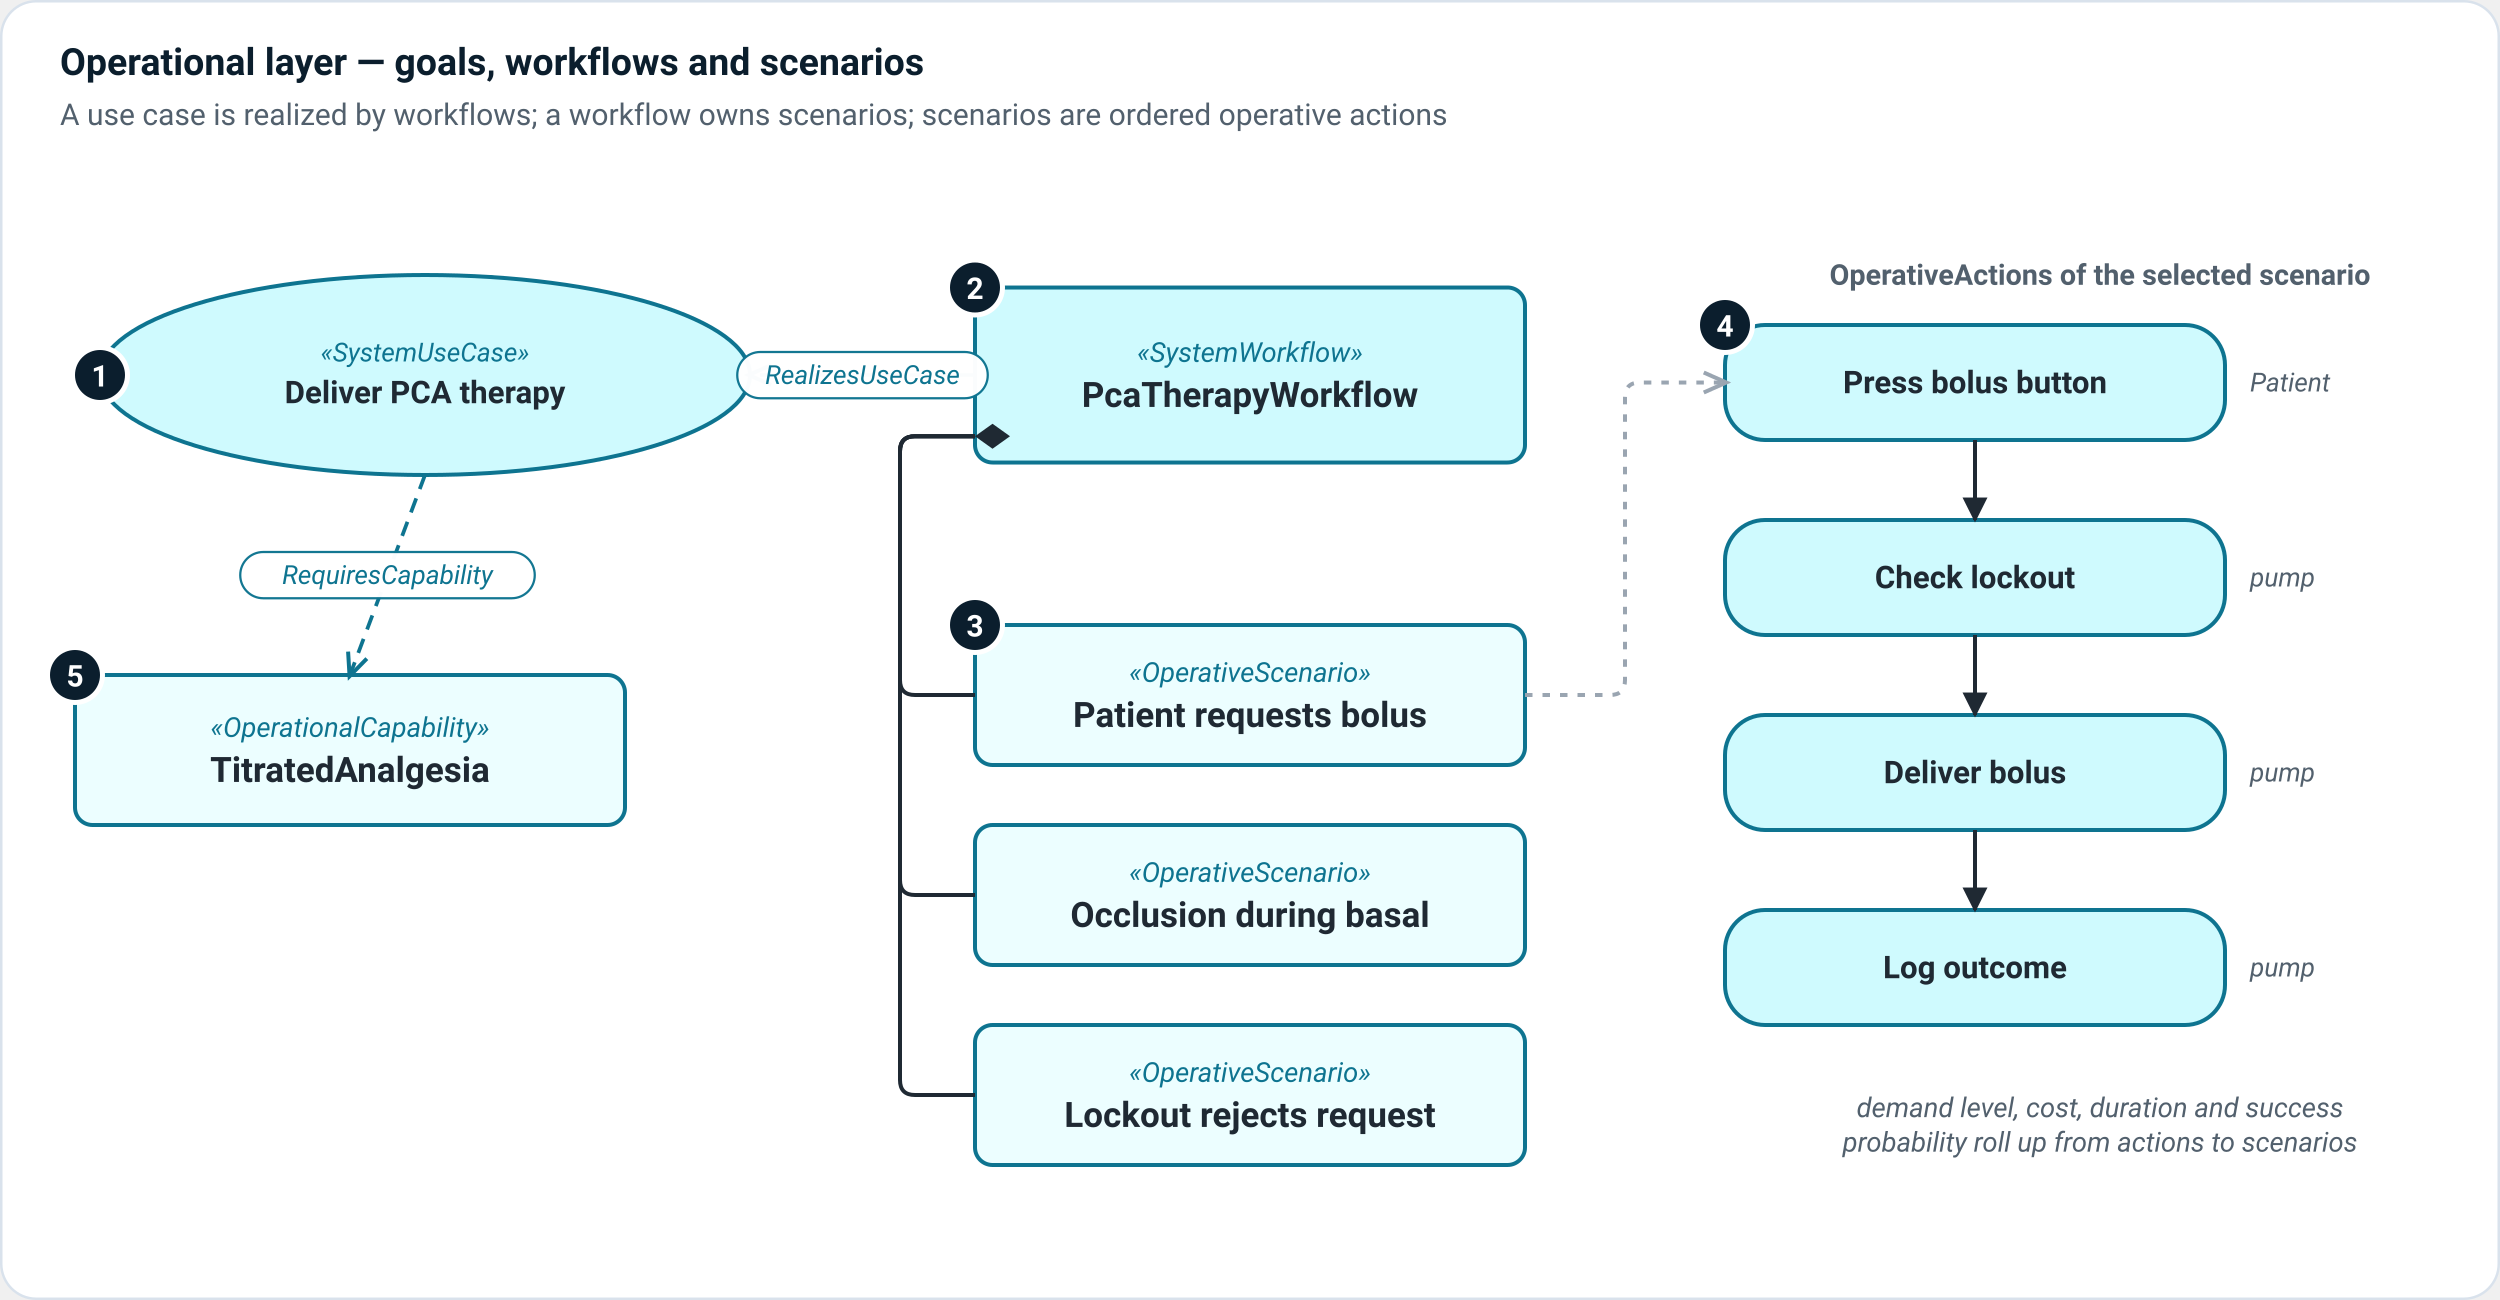
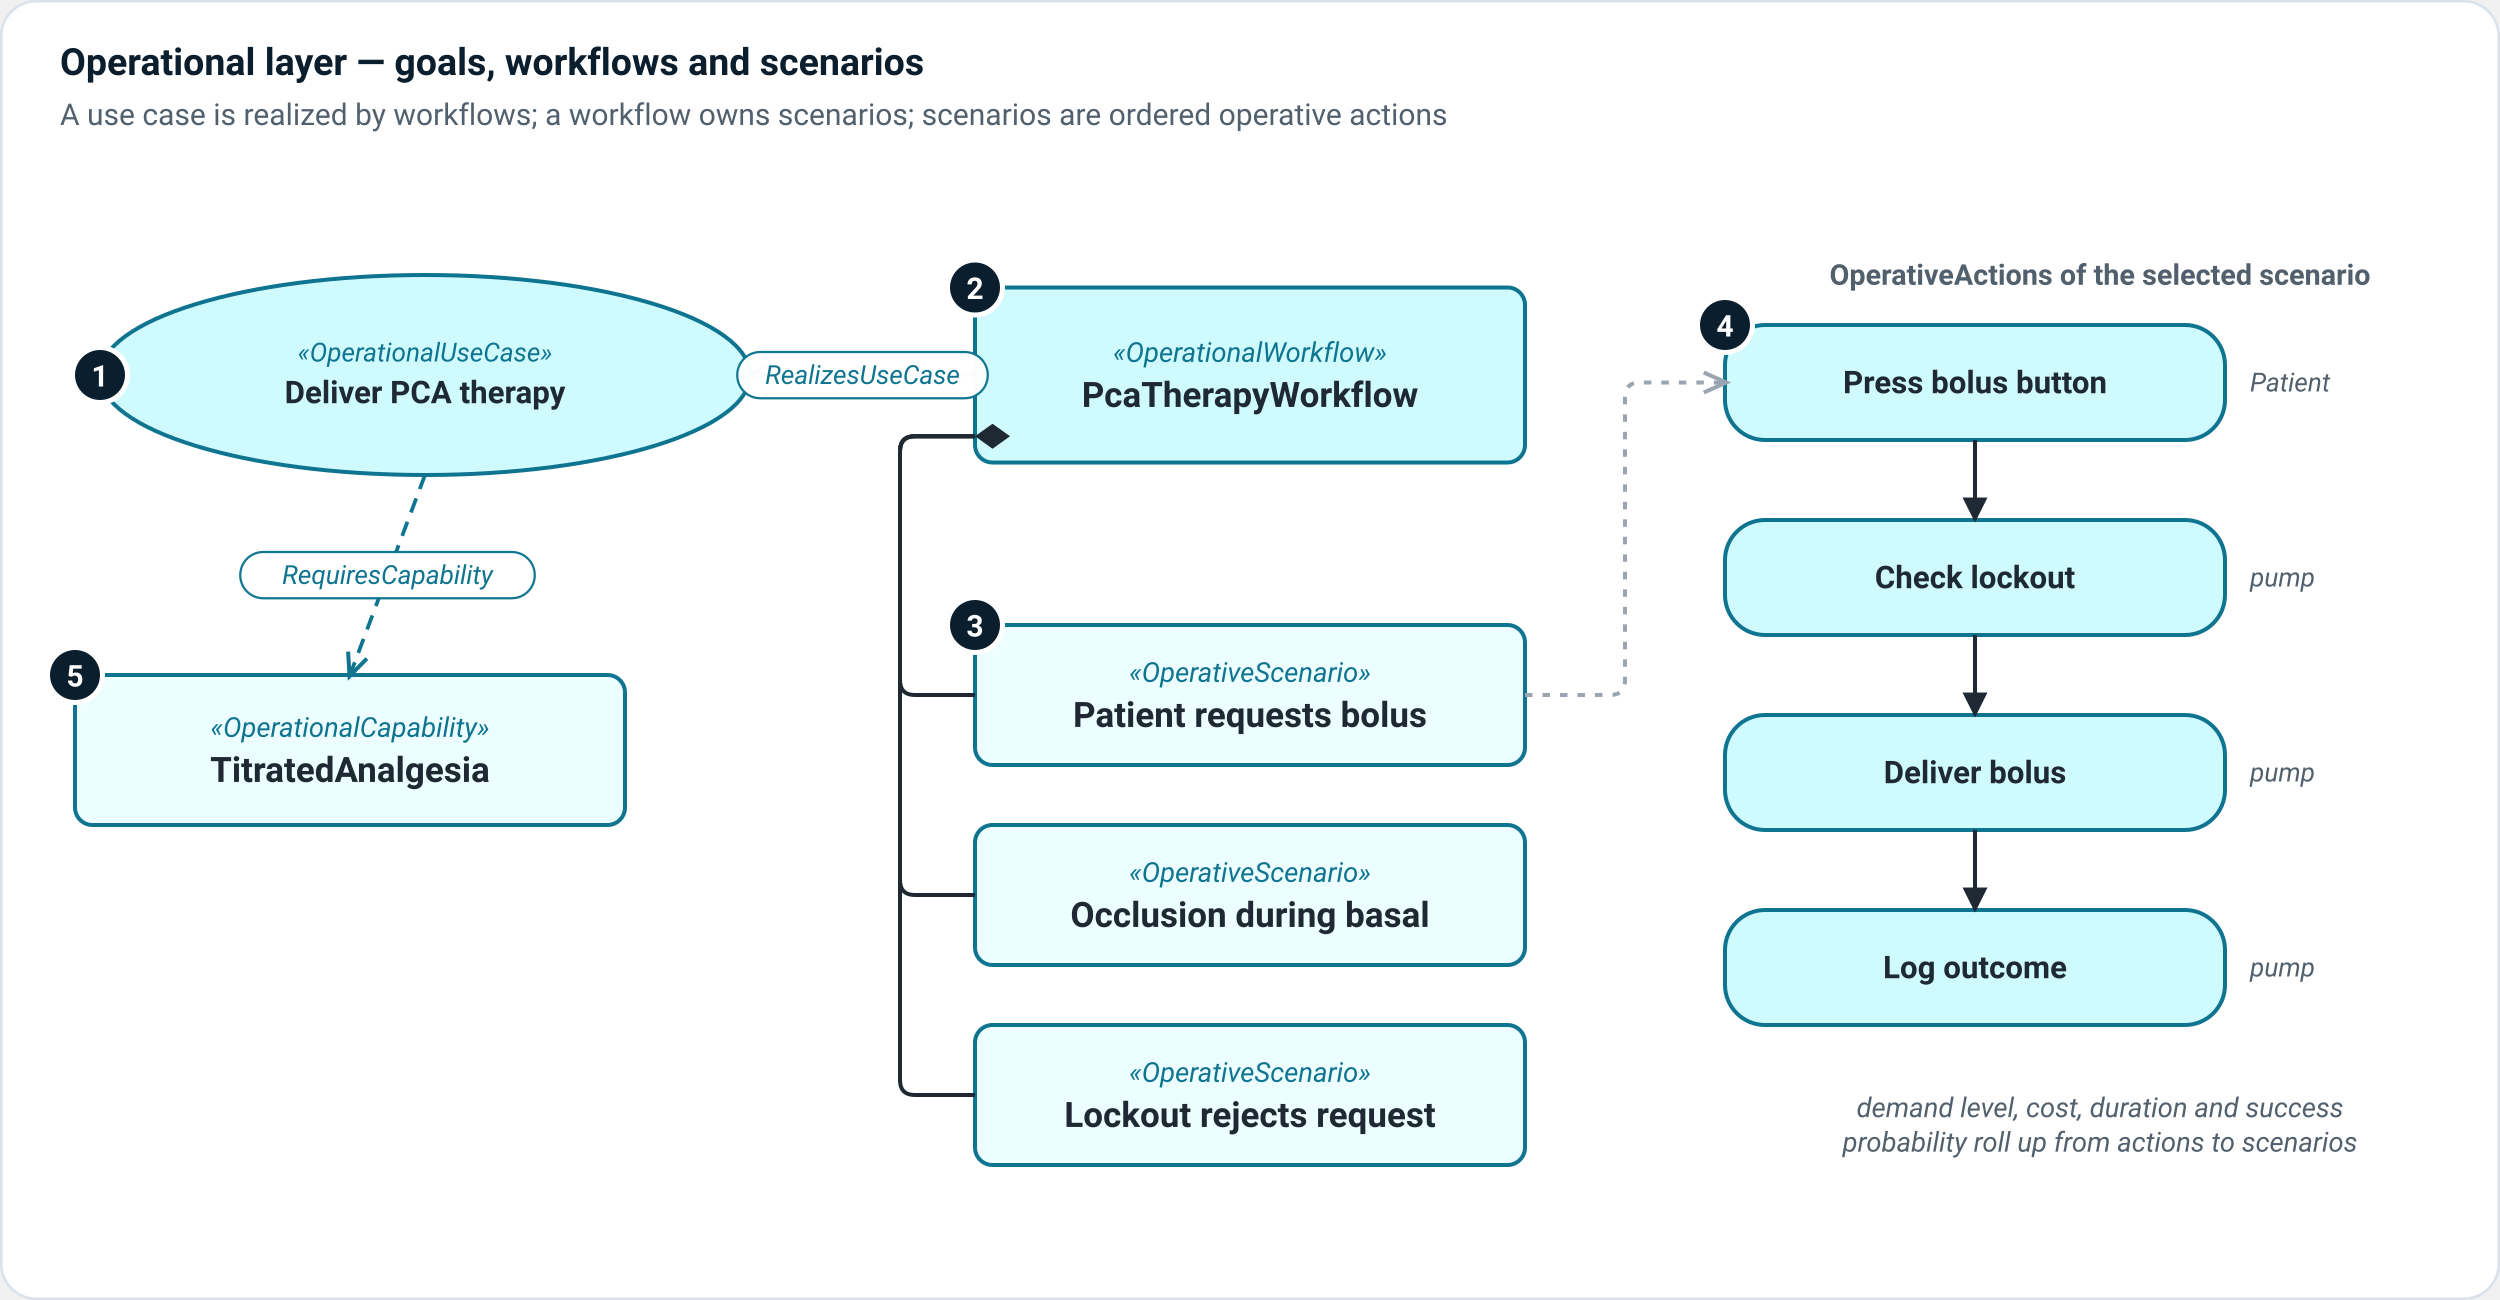
<svg xmlns="http://www.w3.org/2000/svg" viewBox="0 0 1000 520" width="1000" height="520" role="img" aria-label="Operational layer — goals, workflows and scenarios">
  <defs>
    <marker id="m-open-0e7490" viewBox="0 0 12 12" refX="9.5" refY="5" markerWidth="12" markerHeight="12" markerUnits="userSpaceOnUse" orient="auto-start-reverse">
      <path d="M1,1 L10,5 L1,9" fill="none" stroke="#0e7490" stroke-width="1.6" />
    </marker>
    <marker id="m-diamond-1f2933" viewBox="0 0 14 14" refX="0" refY="5" markerWidth="14" markerHeight="14" markerUnits="userSpaceOnUse" orient="auto-start-reverse">
      <path d="M0,5 L7,0 L14,5 L7,10 z" fill="#1f2933" />
    </marker>
    <marker id="m-arrow-1f2933" viewBox="0 0 12 12" refX="9" refY="5" markerWidth="12" markerHeight="12" markerUnits="userSpaceOnUse" orient="auto-start-reverse">
      <path d="M0,0 L10,5 L0,10 z" fill="#1f2933" />
    </marker>
    <marker id="m-open-9aa5b1" viewBox="0 0 12 12" refX="9.5" refY="5" markerWidth="12" markerHeight="12" markerUnits="userSpaceOnUse" orient="auto-start-reverse">
      <path d="M1,1 L10,5 L1,9" fill="none" stroke="#9aa5b1" stroke-width="1.6" />
    </marker>
  </defs>
  <rect x="0.5" y="0.5" width="999" height="519" rx="14" fill="#ffffff" stroke="#d9e2ec" />
  <text x="24" y="30" font-family="ui-sans-serif, system-ui, -apple-system, 'Segoe UI', Roboto, Helvetica, Arial, sans-serif" font-size="15" font-weight="700" fill="#0B1E2D">Operational layer — goals, workflows and scenarios</text>
  <text x="24" y="50" font-family="ui-sans-serif, system-ui, -apple-system, 'Segoe UI', Roboto, Helvetica, Arial, sans-serif" font-size="12" fill="#52606d">A use case is realized by workflows; a workflow owns scenarios; scenarios are ordered operative actions</text>
  <ellipse cx="170" cy="150" rx="130" ry="40" fill="#cffafe" stroke="#0e7490" stroke-width="1.6" />
-   <text x="170.0" y="141.0" font-family="ui-sans-serif, system-ui, -apple-system, 'Segoe UI', Roboto, Helvetica, Arial, sans-serif" font-size="10.5" font-weight="400" fill="#0e7490" text-anchor="middle" dominant-baseline="central" font-style="italic">«SystemUseCase»</text>
+   <text x="170.0" y="141.0" font-family="ui-sans-serif, system-ui, -apple-system, 'Segoe UI', Roboto, Helvetica, Arial, sans-serif" font-size="10.5" font-weight="400" fill="#0e7490" text-anchor="middle" dominant-baseline="central" font-style="italic">«OperationalUseCase»</text>
  <text x="170.0" y="157.0" font-family="ui-sans-serif, system-ui, -apple-system, 'Segoe UI', Roboto, Helvetica, Arial, sans-serif" font-size="12.5" font-weight="600" fill="#1f2933" text-anchor="middle" dominant-baseline="central">Deliver PCA therapy</text>
  <rect x="30.0" y="270.0" width="220.0" height="60.0" rx="7" fill="#ecfeff" stroke="#0e7490" stroke-width="1.6" />
  <text x="140.0" y="291.0" font-family="ui-sans-serif, system-ui, -apple-system, 'Segoe UI', Roboto, Helvetica, Arial, sans-serif" font-size="11" font-weight="400" fill="#0e7490" text-anchor="middle" dominant-baseline="central" font-style="italic">«OperationalCapability»</text>
  <text x="140.0" y="308.0" font-family="ui-sans-serif, system-ui, -apple-system, 'Segoe UI', Roboto, Helvetica, Arial, sans-serif" font-size="14" font-weight="700" fill="#1f2933" text-anchor="middle" dominant-baseline="central">TitratedAnalgesia</text>
  <rect x="390.0" y="115.0" width="220.0" height="70.0" rx="7" fill="#cffafe" stroke="#0e7490" stroke-width="1.6" />
-   <text x="500.0" y="141.0" font-family="ui-sans-serif, system-ui, -apple-system, 'Segoe UI', Roboto, Helvetica, Arial, sans-serif" font-size="11" font-weight="400" fill="#0e7490" text-anchor="middle" dominant-baseline="central" font-style="italic">«SystemWorkflow»</text>
+   <text x="500.0" y="141.0" font-family="ui-sans-serif, system-ui, -apple-system, 'Segoe UI', Roboto, Helvetica, Arial, sans-serif" font-size="11" font-weight="400" fill="#0e7490" text-anchor="middle" dominant-baseline="central" font-style="italic">«OperationalWorkflow»</text>
  <text x="500.0" y="158.0" font-family="ui-sans-serif, system-ui, -apple-system, 'Segoe UI', Roboto, Helvetica, Arial, sans-serif" font-size="14" font-weight="700" fill="#1f2933" text-anchor="middle" dominant-baseline="central">PcaTherapyWorkflow</text>
  <rect x="390.0" y="250.0" width="220.0" height="56.0" rx="7" fill="#ecfeff" stroke="#0e7490" stroke-width="1.6" />
  <text x="500.0" y="269.0" font-family="ui-sans-serif, system-ui, -apple-system, 'Segoe UI', Roboto, Helvetica, Arial, sans-serif" font-size="11" font-weight="400" fill="#0e7490" text-anchor="middle" dominant-baseline="central" font-style="italic">«OperativeScenario»</text>
  <text x="500.0" y="286.0" font-family="ui-sans-serif, system-ui, -apple-system, 'Segoe UI', Roboto, Helvetica, Arial, sans-serif" font-size="14" font-weight="700" fill="#1f2933" text-anchor="middle" dominant-baseline="central">Patient requests bolus</text>
  <rect x="390.0" y="330.0" width="220.0" height="56.0" rx="7" fill="#ecfeff" stroke="#0e7490" stroke-width="1.6" />
  <text x="500.0" y="349.0" font-family="ui-sans-serif, system-ui, -apple-system, 'Segoe UI', Roboto, Helvetica, Arial, sans-serif" font-size="11" font-weight="400" fill="#0e7490" text-anchor="middle" dominant-baseline="central" font-style="italic">«OperativeScenario»</text>
  <text x="500.0" y="366.0" font-family="ui-sans-serif, system-ui, -apple-system, 'Segoe UI', Roboto, Helvetica, Arial, sans-serif" font-size="14" font-weight="700" fill="#1f2933" text-anchor="middle" dominant-baseline="central">Occlusion during basal</text>
  <rect x="390.0" y="410.0" width="220.0" height="56.0" rx="7" fill="#ecfeff" stroke="#0e7490" stroke-width="1.6" />
  <text x="500.0" y="429.0" font-family="ui-sans-serif, system-ui, -apple-system, 'Segoe UI', Roboto, Helvetica, Arial, sans-serif" font-size="11" font-weight="400" fill="#0e7490" text-anchor="middle" dominant-baseline="central" font-style="italic">«OperativeScenario»</text>
  <text x="500.0" y="446.0" font-family="ui-sans-serif, system-ui, -apple-system, 'Segoe UI', Roboto, Helvetica, Arial, sans-serif" font-size="14" font-weight="700" fill="#1f2933" text-anchor="middle" dominant-baseline="central">Lockout rejects request</text>
  <path d="M390.0,150.0 L300.0,150.0" fill="none" stroke="#0e7490" stroke-width="1.5" stroke-linejoin="round" stroke-dasharray="6 4" marker-end="url(#m-open-0e7490)" />
  <rect x="294.9" y="140.8" width="100.2" height="18.5" rx="9.2" fill="#ffffff" stroke="#0e7490" stroke-width="0.9" opacity="0.98" />
  <text x="345.0" y="150.0" font-family="ui-sans-serif, system-ui, -apple-system, 'Segoe UI', Roboto, Helvetica, Arial, sans-serif" font-size="10.5" font-weight="400" fill="#0e7490" text-anchor="middle" dominant-baseline="central" font-style="italic">RealizesUseCase</text>
  <path d="M170.0,190.0 L140.0,270.0" fill="none" stroke="#0e7490" stroke-width="1.5" stroke-linejoin="round" stroke-dasharray="6 4" marker-end="url(#m-open-0e7490)" />
  <rect x="96.1" y="220.8" width="117.8" height="18.5" rx="9.2" fill="#ffffff" stroke="#0e7490" stroke-width="0.9" opacity="0.98" />
  <text x="155.0" y="230.0" font-family="ui-sans-serif, system-ui, -apple-system, 'Segoe UI', Roboto, Helvetica, Arial, sans-serif" font-size="10.5" font-weight="400" fill="#0e7490" text-anchor="middle" dominant-baseline="central" font-style="italic">RequiresCapability</text>
  <path d="M390.0,174.5 L366.0,174.5 Q360.0,174.5 360.0,180.5 L360.0,272.0 Q360.0,278.0 366.0,278.0 L390.0,278.0" fill="none" stroke="#1f2933" stroke-width="1.6" stroke-linejoin="round" marker-start="url(#m-diamond-1f2933)" />
  <path d="M390.0,174.5 L366.0,174.5 Q360.0,174.5 360.0,180.5 L360.0,352.0 Q360.0,358.0 366.0,358.0 L390.0,358.0" fill="none" stroke="#1f2933" stroke-width="1.6" stroke-linejoin="round" />
  <path d="M390.0,174.5 L366.0,174.5 Q360.0,174.5 360.0,180.5 L360.0,432.0 Q360.0,438.0 366.0,438.0 L390.0,438.0" fill="none" stroke="#1f2933" stroke-width="1.6" stroke-linejoin="round" />
  <text x="840.0" y="110.0" font-family="ui-sans-serif, system-ui, -apple-system, 'Segoe UI', Roboto, Helvetica, Arial, sans-serif" font-size="11.5" font-weight="600" fill="#52606d" text-anchor="middle" dominant-baseline="central">OperativeActions of the selected scenario</text>
  <rect x="690.0" y="130.0" width="200.0" height="46.0" rx="16" fill="#cffafe" stroke="#0e7490" stroke-width="1.6" />
  <text x="790.0" y="153.0" font-family="ui-sans-serif, system-ui, -apple-system, 'Segoe UI', Roboto, Helvetica, Arial, sans-serif" font-size="12.5" font-weight="600" fill="#1f2933" text-anchor="middle" dominant-baseline="central">Press bolus button</text>
  <text x="900.0" y="153.0" font-family="ui-sans-serif, system-ui, -apple-system, 'Segoe UI', Roboto, Helvetica, Arial, sans-serif" font-size="10.5" font-weight="400" fill="#52606d" text-anchor="start" dominant-baseline="central" font-style="italic">Patient</text>
  <rect x="690.0" y="208.0" width="200.0" height="46.0" rx="16" fill="#cffafe" stroke="#0e7490" stroke-width="1.6" />
  <text x="790.0" y="231.0" font-family="ui-sans-serif, system-ui, -apple-system, 'Segoe UI', Roboto, Helvetica, Arial, sans-serif" font-size="12.5" font-weight="600" fill="#1f2933" text-anchor="middle" dominant-baseline="central">Check lockout</text>
  <path d="M790.0,176.0 L790.0,208.0" fill="none" stroke="#1f2933" stroke-width="1.6" stroke-linejoin="round" marker-end="url(#m-arrow-1f2933)" />
  <text x="900.0" y="231.0" font-family="ui-sans-serif, system-ui, -apple-system, 'Segoe UI', Roboto, Helvetica, Arial, sans-serif" font-size="10.5" font-weight="400" fill="#52606d" text-anchor="start" dominant-baseline="central" font-style="italic">pump</text>
  <rect x="690.0" y="286.0" width="200.0" height="46.0" rx="16" fill="#cffafe" stroke="#0e7490" stroke-width="1.6" />
  <text x="790.0" y="309.0" font-family="ui-sans-serif, system-ui, -apple-system, 'Segoe UI', Roboto, Helvetica, Arial, sans-serif" font-size="12.5" font-weight="600" fill="#1f2933" text-anchor="middle" dominant-baseline="central">Deliver bolus</text>
  <path d="M790.0,254.0 L790.0,286.0" fill="none" stroke="#1f2933" stroke-width="1.6" stroke-linejoin="round" marker-end="url(#m-arrow-1f2933)" />
  <text x="900.0" y="309.0" font-family="ui-sans-serif, system-ui, -apple-system, 'Segoe UI', Roboto, Helvetica, Arial, sans-serif" font-size="10.5" font-weight="400" fill="#52606d" text-anchor="start" dominant-baseline="central" font-style="italic">pump</text>
  <rect x="690.0" y="364.0" width="200.0" height="46.0" rx="16" fill="#cffafe" stroke="#0e7490" stroke-width="1.6" />
  <text x="790.0" y="387.0" font-family="ui-sans-serif, system-ui, -apple-system, 'Segoe UI', Roboto, Helvetica, Arial, sans-serif" font-size="12.5" font-weight="600" fill="#1f2933" text-anchor="middle" dominant-baseline="central">Log outcome</text>
  <path d="M790.0,332.0 L790.0,364.0" fill="none" stroke="#1f2933" stroke-width="1.6" stroke-linejoin="round" marker-end="url(#m-arrow-1f2933)" />
  <text x="900.0" y="387.0" font-family="ui-sans-serif, system-ui, -apple-system, 'Segoe UI', Roboto, Helvetica, Arial, sans-serif" font-size="10.5" font-weight="400" fill="#52606d" text-anchor="start" dominant-baseline="central" font-style="italic">pump</text>
  <path d="M610.0,278.0 L644.0,278.0 Q650.0,278.0 650.0,272.0 L650.0,159.0 Q650.0,153.0 656.0,153.0 L690.0,153.0" fill="none" stroke="#9aa5b1" stroke-width="1.6" stroke-linejoin="round" stroke-dasharray="3 4" marker-end="url(#m-open-9aa5b1)" />
  <text x="840.0" y="443.1" font-family="ui-sans-serif, system-ui, -apple-system, 'Segoe UI', Roboto, Helvetica, Arial, sans-serif" font-size="11" font-weight="400" fill="#52606d" text-anchor="middle" dominant-baseline="central" font-style="italic">demand level, cost, duration and success</text>
  <text x="840.0" y="456.9" font-family="ui-sans-serif, system-ui, -apple-system, 'Segoe UI', Roboto, Helvetica, Arial, sans-serif" font-size="11" font-weight="400" fill="#52606d" text-anchor="middle" dominant-baseline="central" font-style="italic">probability roll up from actions to scenarios</text>
  <circle cx="40.0" cy="150.0" r="11" fill="#0B1E2D" stroke="#ffffff" stroke-width="2" />
  <text x="40.0" y="150.5" font-family="ui-sans-serif, system-ui, -apple-system, 'Segoe UI', Roboto, Helvetica, Arial, sans-serif" font-size="12" font-weight="700" fill="#ffffff" text-anchor="middle" dominant-baseline="central">1</text>
  <circle cx="390.0" cy="115.0" r="11" fill="#0B1E2D" stroke="#ffffff" stroke-width="2" />
  <text x="390.0" y="115.5" font-family="ui-sans-serif, system-ui, -apple-system, 'Segoe UI', Roboto, Helvetica, Arial, sans-serif" font-size="12" font-weight="700" fill="#ffffff" text-anchor="middle" dominant-baseline="central">2</text>
  <circle cx="390.0" cy="250.0" r="11" fill="#0B1E2D" stroke="#ffffff" stroke-width="2" />
  <text x="390.0" y="250.5" font-family="ui-sans-serif, system-ui, -apple-system, 'Segoe UI', Roboto, Helvetica, Arial, sans-serif" font-size="12" font-weight="700" fill="#ffffff" text-anchor="middle" dominant-baseline="central">3</text>
  <circle cx="690.0" cy="130.0" r="11" fill="#0B1E2D" stroke="#ffffff" stroke-width="2" />
  <text x="690.0" y="130.5" font-family="ui-sans-serif, system-ui, -apple-system, 'Segoe UI', Roboto, Helvetica, Arial, sans-serif" font-size="12" font-weight="700" fill="#ffffff" text-anchor="middle" dominant-baseline="central">4</text>
  <circle cx="30.0" cy="270.0" r="11" fill="#0B1E2D" stroke="#ffffff" stroke-width="2" />
  <text x="30.0" y="270.5" font-family="ui-sans-serif, system-ui, -apple-system, 'Segoe UI', Roboto, Helvetica, Arial, sans-serif" font-size="12" font-weight="700" fill="#ffffff" text-anchor="middle" dominant-baseline="central">5</text>
</svg>
